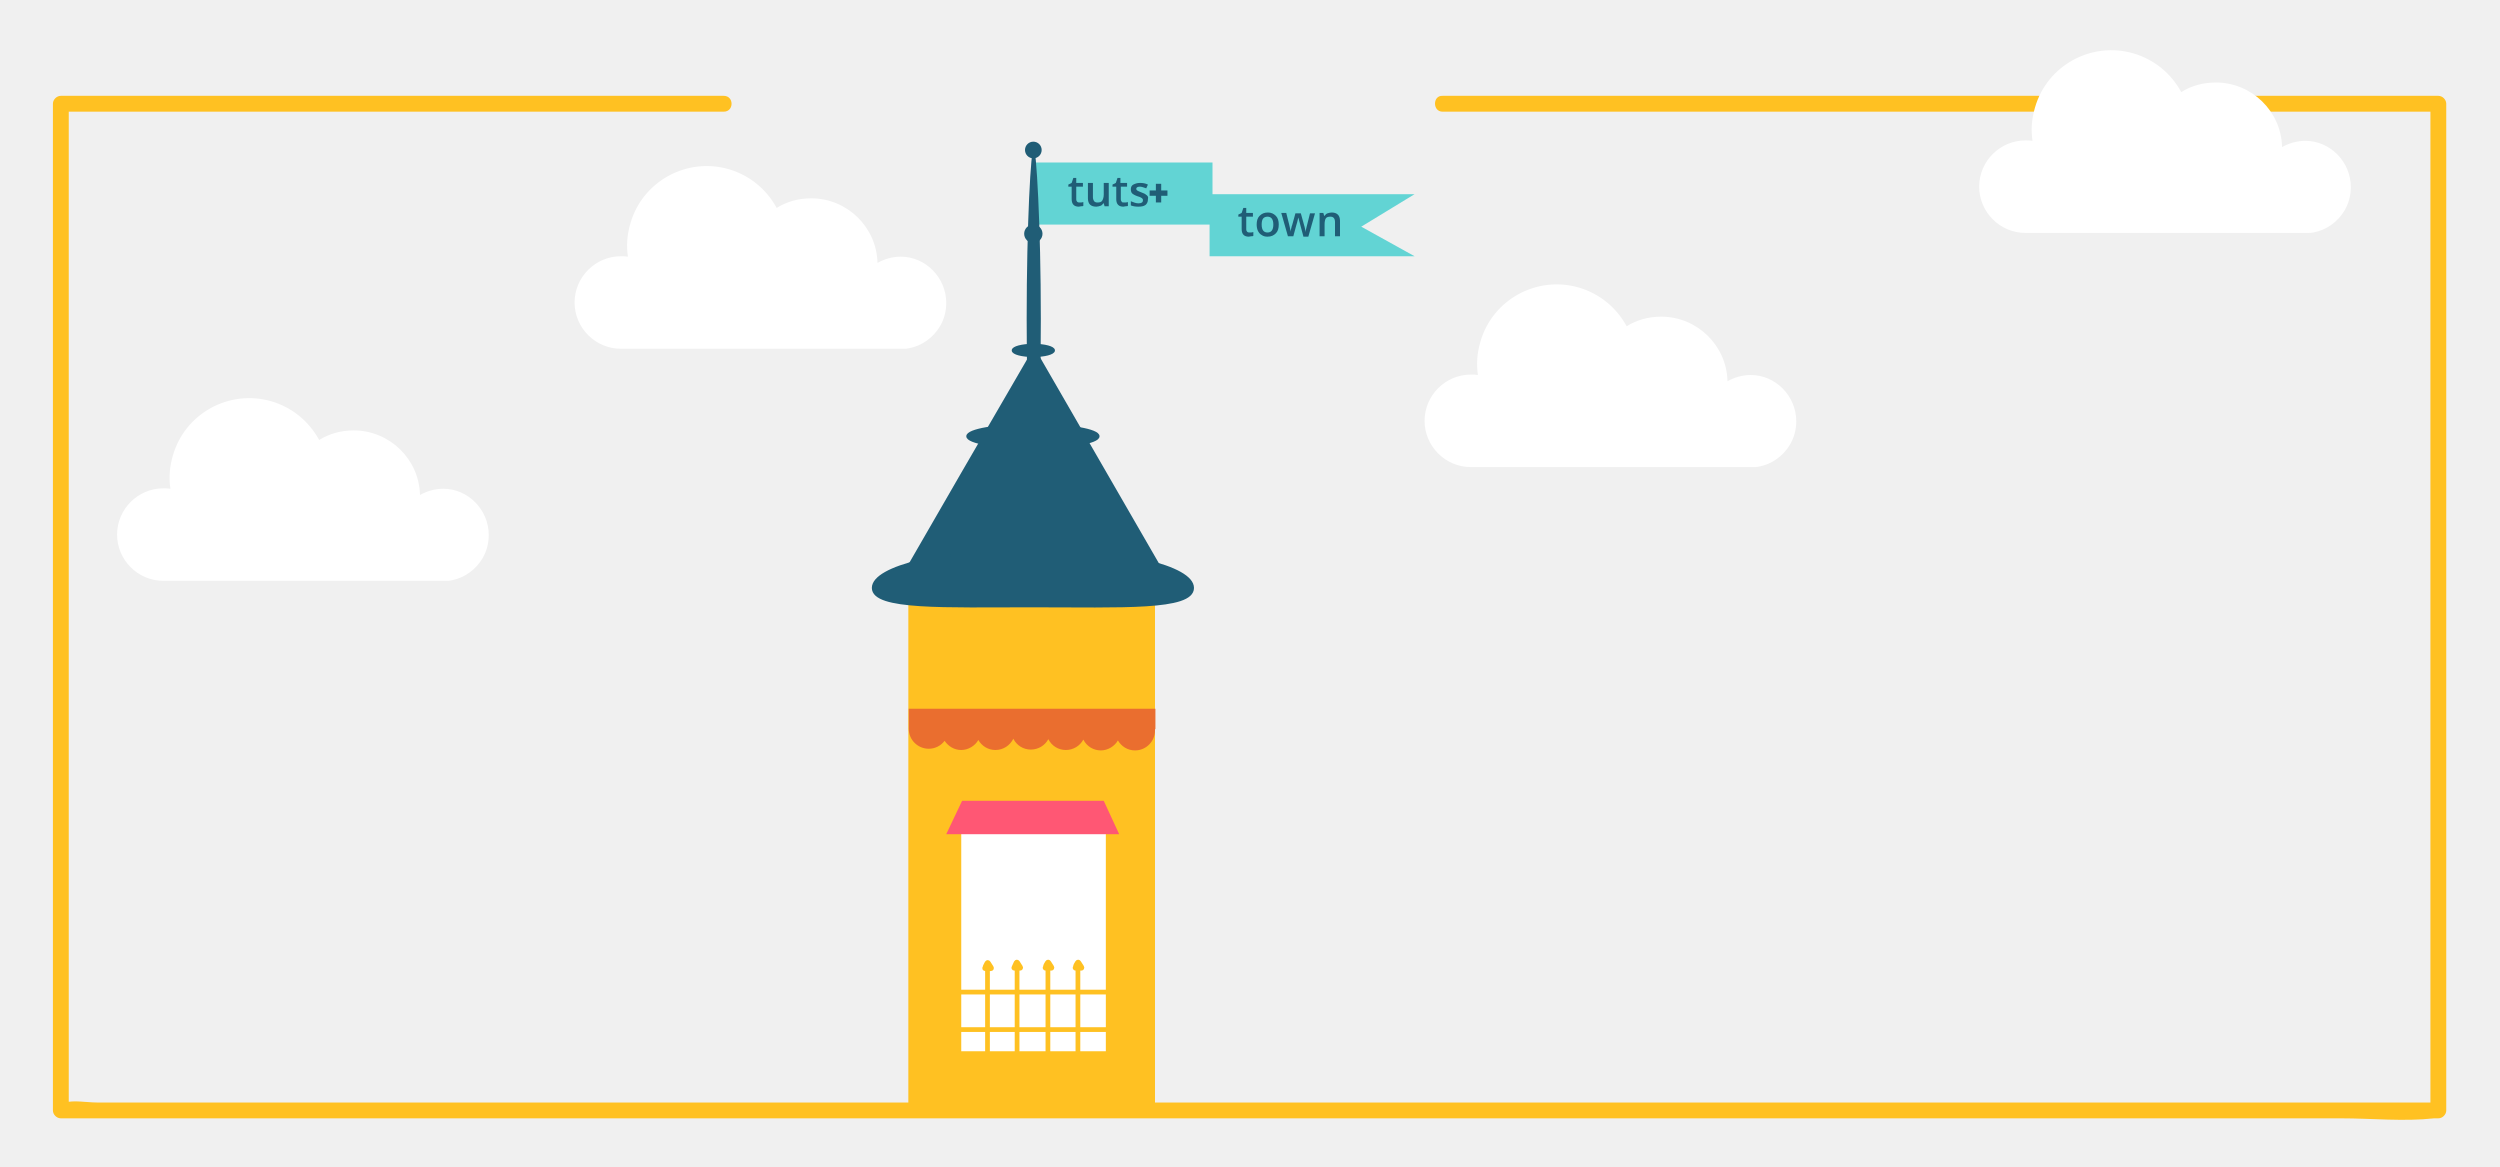
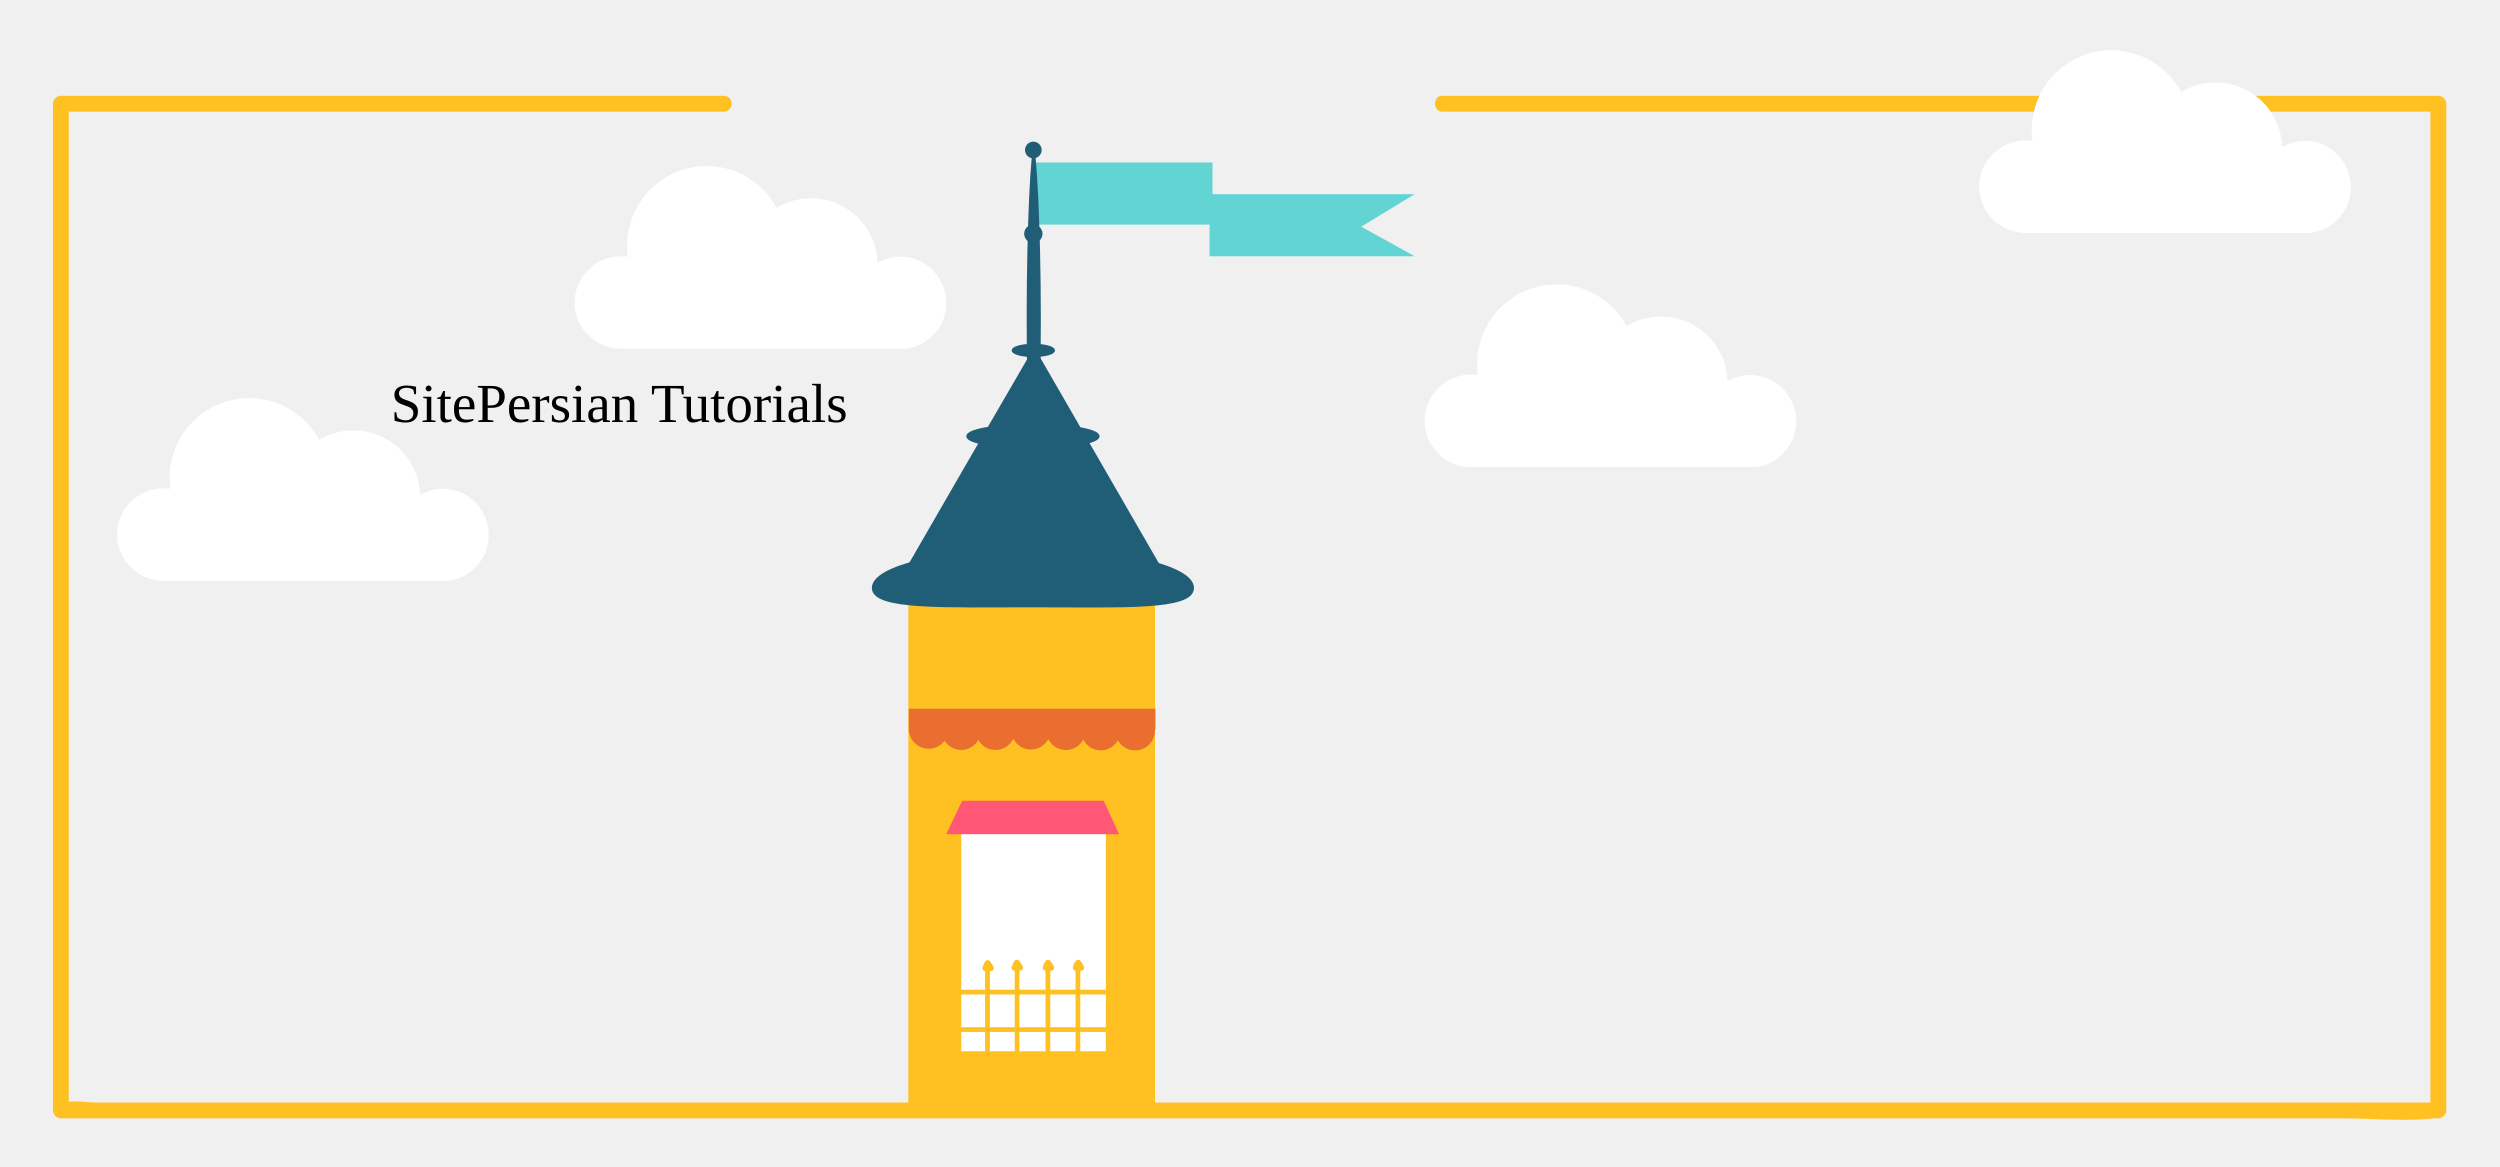
<svg xmlns="http://www.w3.org/2000/svg" version="1.1" id="Layer_1" x="0px" y="0px" viewBox="0 0 600 280" enable-background="new 0 0 600 280" xml:space="preserve">
  <g>
    <g>
      <path fill="#FFC122" d="M346.2,26.8c26.9,0,53.8,0,80.7,0c42.9,0,85.8,0,128.7,0c9.9,0,19.8,0,29.6,0c-0.6-0.6-1.3-1.3-1.9-1.9    c0,27.3,0,54.7,0,82c0,43.2,0,86.4,0,129.6c0,10,0,20,0,30c0.6-0.6,1.3-1.3,1.9-1.9c-18.9,0-37.8,0-56.7,0c-45.4,0-90.8,0-136.1,0    c-54.9,0-109.8,0-164.7,0c-47.6,0-95.2,0-142.9,0c-15.6,0-31.3,0-46.9,0c-4.9,0-9.8,0-14.7,0c-2.2,0-5.5-0.6-7.6,0    c-0.3,0.1-0.7,0-1,0c0.6,0.6,1.3,1.3,1.9,1.9c0-27.3,0-54.7,0-82c0-43.2,0-86.4,0-129.6c0-10,0-20,0-30c-0.6,0.6-1.3,1.3-1.9,1.9    c46.4,0,92.7,0,139.1,0c6.7,0,13.3,0,20,0c2.5,0,2.5-3.8,0-3.8c-46.4,0-92.7,0-139.1,0c-6.7,0-13.3,0-20,0c-1,0-1.9,0.9-1.9,1.9    c0,27.3,0,54.7,0,82c0,43.2,0,86.4,0,129.6c0,10,0,20,0,30c0,1,0.9,1.9,1.9,1.9c18.9,0,37.8,0,56.7,0c45.4,0,90.8,0,136.1,0    c54.9,0,109.8,0,164.7,0c47.6,0,95.2,0,142.9,0c15.6,0,31.3,0,46.9,0c7.3,0,15,0.8,22.3,0c0.3,0,0.6,0,1,0c1,0,1.9-0.9,1.9-1.9    c0-27.3,0-54.7,0-82c0-43.2,0-86.4,0-129.6c0-10,0-20,0-30c0-1-0.9-1.9-1.9-1.9c-26.9,0-53.8,0-80.7,0c-42.9,0-85.8,0-128.7,0    c-9.9,0-19.8,0-29.6,0C343.8,22.9,343.8,26.8,346.2,26.8L346.2,26.8z" />
    </g>
  </g>
  <path fill="#FFFFFF" d="M431.1,101.1c0,2-0.5,3.9-1.5,5.6c-1.6,2.7-4.3,4.7-7.5,5.3c-0.4,0.1-0.9,0.1-1.3,0.1H355c-0.3,0-0.7,0-1,0  c-0.3,0-0.7,0-1,0c-6.1,0-11.1-5-11.1-11.1c0-6.1,5-11.1,11.1-11.1c0.6,0,1.2,0,1.7,0.1c-0.4-2.6-0.2-5.3,0.6-8  c2.9-10.1,13.5-15.9,23.6-13c5.1,1.5,9.1,4.9,11.5,9.3c2.4-1.5,5.2-2.3,8.3-2.3c8.6,0,15.7,6.9,15.9,15.5c1.6-0.9,3.5-1.5,5.6-1.5  C426.1,90,431.1,95,431.1,101.1z" />
  <path fill="#FFFFFF" d="M564.2,44.9c0,2-0.5,3.9-1.5,5.6c-1.6,2.7-4.3,4.7-7.5,5.3c-0.4,0.1-0.9,0.1-1.3,0.1h-65.8c-0.3,0-0.7,0-1,0  c-0.3,0-0.7,0-1,0c-6.1,0-11.1-5-11.1-11.1c0-6.1,5-11.1,11.1-11.1c0.6,0,1.2,0,1.7,0.1c-0.4-2.6-0.2-5.3,0.6-8  c2.9-10.1,13.5-15.9,23.6-13c5.1,1.5,9.1,4.9,11.5,9.3c2.4-1.5,5.2-2.3,8.3-2.3c8.6,0,15.7,6.9,15.9,15.5c1.6-0.9,3.5-1.5,5.6-1.5  C559.2,33.8,564.2,38.8,564.2,44.9z" />
  <path fill="#FFFFFF" d="M227.1,72.7c0,2-0.5,3.9-1.5,5.6c-1.6,2.7-4.3,4.7-7.5,5.3c-0.4,0.1-0.9,0.1-1.3,0.1H151c-0.3,0-0.7,0-1,0  c-0.3,0-0.7,0-1,0c-6.1,0-11.1-5-11.1-11.1c0-6.1,5-11.1,11.1-11.1c0.6,0,1.2,0,1.7,0.1c-0.4-2.6-0.2-5.3,0.6-8  c2.9-10.1,13.5-15.9,23.6-13c5.1,1.5,9.1,4.9,11.5,9.3c2.4-1.5,5.2-2.3,8.3-2.3c8.6,0,15.7,6.9,15.9,15.5c1.6-0.9,3.5-1.5,5.6-1.5  C222.1,61.6,227.1,66.6,227.1,72.7z" />
  <line fill="none" stroke="#FFC122" stroke-width="1.137" stroke-miterlimit="10" x1="230.2" y1="247.3" x2="264.5" y2="247.3" />
  <line fill="none" stroke="#FFC122" stroke-width="1.137" stroke-miterlimit="10" x1="230.2" y1="247.9" x2="264.7" y2="247.9" />
  <polyline fill="#FFC122" points="218,267.9 218,143.3 277.2,143.3 277.2,267.2 " />
  <rect x="247.9" y="39" fill="#62D4D4" width="43.1" height="14.9" />
  <path fill="#205D76" d="M249.8,76.5c0,22.6-1,41-1.7,41c-0.7,0-1.7-18.4-1.7-41s1-41,1.7-41C248.7,35.5,249.8,53.9,249.8,76.5z" />
  <circle fill="#205D76" cx="248" cy="36" r="2" />
  <circle fill="#205D76" cx="248" cy="56.1" r="2.2" />
  <polygon fill="#62D4D4" points="339.5,61.5 290.3,61.5 290.3,46.6 339.5,46.6 326.7,54.4 " />
-   <g>
-     <path fill="#205D76" d="M259.1,48.6c0.3,0,0.6,0,0.9-0.1v0.9c-0.1,0.1-0.3,0.1-0.5,0.1c-0.2,0-0.4,0.1-0.6,0.1   c-1.1,0-1.7-0.6-1.7-1.8v-3h-0.8v-0.5l0.8-0.4l0.4-1.2h0.7v1.2h1.6v0.9h-1.6v3c0,0.3,0.1,0.5,0.2,0.6   C258.7,48.6,258.9,48.6,259.1,48.6z" />
-     <path fill="#205D76" d="M265.1,49.5l-0.2-0.7h-0.1c-0.2,0.3-0.4,0.5-0.7,0.6c-0.3,0.1-0.7,0.2-1,0.2c-0.7,0-1.2-0.2-1.5-0.5   c-0.3-0.3-0.5-0.8-0.5-1.5v-3.7h1.2v3.4c0,0.4,0.1,0.7,0.3,1c0.2,0.2,0.4,0.3,0.8,0.3c0.5,0,0.9-0.1,1.1-0.4s0.4-0.8,0.4-1.5v-2.8   h1.2v5.6H265.1z" />
-     <path fill="#205D76" d="M269.8,48.6c0.3,0,0.6,0,0.9-0.1v0.9c-0.1,0.1-0.3,0.1-0.5,0.1c-0.2,0-0.4,0.1-0.6,0.1   c-1.1,0-1.7-0.6-1.7-1.8v-3H267v-0.5l0.8-0.4l0.4-1.2h0.7v1.2h1.6v0.9H269v3c0,0.3,0.1,0.5,0.2,0.6   C269.3,48.6,269.5,48.6,269.8,48.6z" />
-     <path fill="#205D76" d="M275.5,47.9c0,0.5-0.2,1-0.6,1.3c-0.4,0.3-1,0.4-1.7,0.4c-0.7,0-1.3-0.1-1.8-0.3v-1   c0.7,0.3,1.3,0.5,1.8,0.5c0.7,0,1.1-0.2,1.1-0.7c0-0.1,0-0.3-0.1-0.4c-0.1-0.1-0.2-0.2-0.4-0.3c-0.2-0.1-0.4-0.2-0.8-0.3   c-0.6-0.2-1.1-0.5-1.3-0.7c-0.2-0.2-0.3-0.6-0.3-1c0-0.5,0.2-0.9,0.6-1.1s0.9-0.4,1.6-0.4c0.7,0,1.3,0.1,1.9,0.4l-0.4,0.9   c-0.6-0.2-1.1-0.4-1.5-0.4c-0.6,0-0.9,0.2-0.9,0.5c0,0.2,0.1,0.3,0.2,0.4c0.2,0.1,0.5,0.3,1.1,0.5c0.5,0.2,0.8,0.3,1,0.5   c0.2,0.1,0.4,0.3,0.5,0.5S275.5,47.6,275.5,47.9z" />
-   </g>
-   <g>
-     <path fill="#205D76" d="M299.9,55.8c0.3,0,0.6,0,0.9-0.1v0.9c-0.1,0.1-0.3,0.1-0.5,0.1c-0.2,0-0.4,0.1-0.6,0.1   c-1.1,0-1.7-0.6-1.7-1.8v-3h-0.8v-0.5l0.8-0.4l0.4-1.2h0.7v1.2h1.6V52h-1.6v3c0,0.3,0.1,0.5,0.2,0.6   C299.5,55.8,299.7,55.8,299.9,55.8z" />
-     <path fill="#205D76" d="M306.9,53.9c0,0.9-0.2,1.6-0.7,2.1c-0.5,0.5-1.1,0.8-2,0.8c-0.5,0-1-0.1-1.4-0.4c-0.4-0.2-0.7-0.6-0.9-1   c-0.2-0.4-0.3-1-0.3-1.5c0-0.9,0.2-1.6,0.7-2.1c0.5-0.5,1.1-0.8,2-0.8c0.8,0,1.4,0.3,1.9,0.8S306.9,53,306.9,53.9z M302.8,53.9   c0,1.3,0.5,1.9,1.4,1.9c0.9,0,1.4-0.6,1.4-1.9c0-1.3-0.5-1.9-1.4-1.9c-0.5,0-0.9,0.2-1.1,0.5C302.9,52.8,302.8,53.3,302.8,53.9z" />
-     <path fill="#205D76" d="M312.8,56.7l-0.7-2.6c-0.1-0.3-0.2-0.9-0.5-1.9h0c-0.2,0.9-0.4,1.6-0.5,1.9l-0.7,2.6h-1.3l-1.6-5.6h1.2   l0.7,2.8c0.2,0.7,0.3,1.3,0.3,1.7h0c0-0.2,0.1-0.5,0.2-0.8c0.1-0.3,0.1-0.6,0.2-0.7l0.8-2.9h1.3l0.8,2.9c0.1,0.2,0.1,0.4,0.2,0.8   c0.1,0.3,0.1,0.6,0.1,0.8h0c0.1-0.4,0.2-1,0.4-1.7l0.7-2.8h1.2l-1.6,5.6H312.8z" />
-     <path fill="#205D76" d="M321.6,56.7h-1.2v-3.4c0-0.4-0.1-0.8-0.3-1c-0.2-0.2-0.4-0.3-0.8-0.3c-0.5,0-0.9,0.1-1.1,0.4   c-0.2,0.3-0.3,0.8-0.3,1.5v2.8h-1.2v-5.6h0.9l0.2,0.7h0.1c0.2-0.3,0.4-0.5,0.7-0.6c0.3-0.1,0.7-0.2,1-0.2c1.3,0,2,0.7,2,2V56.7z" />
-   </g>
-   <g>
-     <path fill="#205D76" stroke="#205D76" stroke-width="0.579" stroke-miterlimit="10" d="M278.4,44.4v1.6h1.5v0.7h-1.5v1.6h-0.7   v-1.6h-1.5v-0.7h1.5v-1.6H278.4z" />
+   <g transform="matrix(1.25,0,0,-1.25,0,990)" id="g10">
+     <g id="g12">
+       <g clip-path="url(#clipPath16)" id="g14">
+         <text transform="matrix(1,0,0,-1,75.024,710.98)" id="text20">
+           <tspan x="0 6.336 12.714 18.955 25.291 31.553 37.889 44.151 50.487 56.749 63.085 69.348 75.684 81.946 88.282 94.544 100.88 107.142 113.478 119.74 126.076" y="0" id="tspan22" style="font-size:10.56px;font-variant:normal;font-weight:normal;writing-mode:lr-tb;fill:#000000;fill-opacity:1;fill-rule:nonzero;stroke:none;font-family:Courier 10 Pitch;-inkscape-font-specification:Courier New">SitePersian Tutorials</tspan>
+         </text>
+       </g>
+     </g>
+     <g id="g24">
+       <g clip-path="url(#clipPath28)" id="g26" />
+     </g>
  </g>
  <ellipse fill="#205D76" stroke="#205D76" stroke-width="0.579" stroke-miterlimit="10" cx="248" cy="84.1" rx="4.9" ry="1.3" />
  <polygon fill="#205D76" stroke="#205D76" stroke-width="0.579" stroke-miterlimit="10" points="248.2,83.9 265.4,113.7   282.6,143.5 248.2,143.5 213.7,143.5 230.9,113.7 " />
  <ellipse fill="#205D76" stroke="#205D76" stroke-width="0.579" stroke-miterlimit="10" cx="247.9" cy="104.7" rx="15.7" ry="2.7" />
  <path fill="#205D76" stroke="#205D76" stroke-width="0.714" stroke-miterlimit="10" d="M286.2,141.1c0,5.1-17.1,4.3-38.3,4.3  s-38.3,0.7-38.3-4.3s17.1-9.1,38.3-9.1S286.2,136.1,286.2,141.1z" />
  <g>
    <path fill="#EA6E2F" d="M277.2,175L277.2,175c0,0.1,0,0.2,0,0.3c0,2.6-2.1,4.8-4.8,4.8c-1.8,0-3.3-1-4.1-2.4   c-0.8,1.4-2.4,2.4-4.1,2.4c-1.8,0-3.4-1-4.2-2.6c-0.8,1.5-2.4,2.5-4.2,2.5c-1.8,0-3.4-1-4.2-2.6c-0.8,1.5-2.4,2.5-4.2,2.5   c-1.8,0-3.4-1-4.2-2.6c-0.8,1.6-2.4,2.7-4.3,2.7c-1.8,0-3.3-1-4.1-2.4c-0.8,1.4-2.4,2.4-4.1,2.4c-1.7,0-3.1-0.9-4-2.2   c-0.9,1.2-2.3,1.9-3.8,1.9c-2.6,0-4.8-2.1-4.8-4.8v-4.8h59.2V175z" />
  </g>
  <rect x="230.7" y="193.7" fill="#FFFFFF" width="34.7" height="58.6" />
  <polygon fill="#FF5774" points="268.6,200.2 227.1,200.2 230.9,192.2 264.9,192.2 " />
  <line fill="none" stroke="#FFC122" stroke-width="1.137" stroke-miterlimit="10" x1="237" y1="232.6" x2="237" y2="253.6" />
  <line fill="none" stroke="#FFC122" stroke-width="1.137" stroke-miterlimit="10" x1="244.1" y1="232.8" x2="244.1" y2="253.8" />
  <line fill="none" stroke="#FFC122" stroke-width="1.137" stroke-miterlimit="10" x1="251.5" y1="232.6" x2="251.5" y2="253.6" />
  <line fill="none" stroke="#FFC122" stroke-width="1.137" stroke-miterlimit="10" x1="258.7" y1="232.6" x2="258.7" y2="253.6" />
  <line fill="none" stroke="#FFC122" stroke-width="1.137" stroke-miterlimit="10" x1="229.4" y1="247.1" x2="265.8" y2="247.1" />
  <line fill="none" stroke="#FFC122" stroke-width="1.137" stroke-miterlimit="10" x1="229.8" y1="238.1" x2="266.2" y2="238.1" />
  <g>
    <path fill="#FFC122" d="M236.7,231c0.2-0.3,0.5-0.3,0.7,0c0.2,0.3,0.5,0.8,0.7,1.1c0.2,0.3,0,0.6-0.3,0.6s-0.9,0-1.3,0   c-0.4,0-0.5-0.3-0.3-0.6C236.2,231.9,236.5,231.4,236.7,231z" />
    <path fill="none" stroke="#FFC122" stroke-width="0.703" stroke-miterlimit="10" d="M236.7,231c0.2-0.3,0.5-0.3,0.7,0   c0.2,0.3,0.5,0.8,0.7,1.1c0.2,0.3,0,0.6-0.3,0.6s-0.9,0-1.3,0c-0.4,0-0.5-0.3-0.3-0.6C236.2,231.9,236.5,231.4,236.7,231z" />
  </g>
  <g>
    <path fill="#FFC122" d="M251.2,230.9c0.2-0.3,0.5-0.3,0.7,0c0.2,0.3,0.5,0.8,0.7,1.1c0.2,0.3,0,0.6-0.3,0.6c-0.4,0-0.9,0-1.3,0   c-0.4,0-0.5-0.3-0.3-0.6C250.7,231.7,251,231.2,251.2,230.9z" />
    <path fill="none" stroke="#FFC122" stroke-width="0.703" stroke-miterlimit="10" d="M251.2,230.9c0.2-0.3,0.5-0.3,0.7,0   c0.2,0.3,0.5,0.8,0.7,1.1c0.2,0.3,0,0.6-0.3,0.6c-0.4,0-0.9,0-1.3,0c-0.4,0-0.5-0.3-0.3-0.6C250.7,231.7,251,231.2,251.2,230.9z" />
  </g>
  <g>
    <path fill="#FFC122" d="M243.7,230.9c0.2-0.3,0.5-0.3,0.7,0c0.2,0.3,0.5,0.8,0.7,1.1c0.2,0.3,0,0.6-0.3,0.6s-0.9,0-1.3,0   c-0.4,0-0.5-0.3-0.3-0.6C243.3,231.7,243.6,231.2,243.7,230.9z" />
    <path fill="none" stroke="#FFC122" stroke-width="0.703" stroke-miterlimit="10" d="M243.7,230.9c0.2-0.3,0.5-0.3,0.7,0   c0.2,0.3,0.5,0.8,0.7,1.1c0.2,0.3,0,0.6-0.3,0.6s-0.9,0-1.3,0c-0.4,0-0.5-0.3-0.3-0.6C243.3,231.7,243.6,231.2,243.7,230.9z" />
  </g>
  <g>
    <path fill="#FFC122" d="M258.4,230.9c0.2-0.3,0.5-0.3,0.7,0c0.2,0.3,0.5,0.8,0.7,1.1c0.2,0.3,0,0.6-0.3,0.6c-0.4,0-0.9,0-1.3,0   c-0.4,0-0.5-0.3-0.3-0.6C257.9,231.7,258.2,231.2,258.4,230.9z" />
    <path fill="none" stroke="#FFC122" stroke-width="0.703" stroke-miterlimit="10" d="M258.4,230.9c0.2-0.3,0.5-0.3,0.7,0   c0.2,0.3,0.5,0.8,0.7,1.1c0.2,0.3,0,0.6-0.3,0.6c-0.4,0-0.9,0-1.3,0c-0.4,0-0.5-0.3-0.3-0.6C257.9,231.7,258.2,231.2,258.4,230.9z" />
  </g>
  <path fill="#FFFFFF" d="M117.3,128.4c0,2-0.5,3.9-1.5,5.6c-1.6,2.7-4.3,4.7-7.5,5.3c-0.4,0.1-0.9,0.1-1.3,0.1H41.2c-0.3,0-0.7,0-1,0  c-0.3,0-0.7,0-1,0c-6.1,0-11.1-5-11.1-11.1c0-6.1,5-11.1,11.1-11.1c0.6,0,1.2,0,1.7,0.1c-0.4-2.6-0.2-5.3,0.6-8  c2.9-10.1,13.5-15.9,23.6-13c5.1,1.5,9.1,4.9,11.5,9.3c2.4-1.5,5.2-2.3,8.3-2.3c8.6,0,15.7,6.9,15.9,15.5c1.6-0.9,3.5-1.5,5.6-1.5  C112.3,117.3,117.3,122.3,117.3,128.4z" />
</svg>
